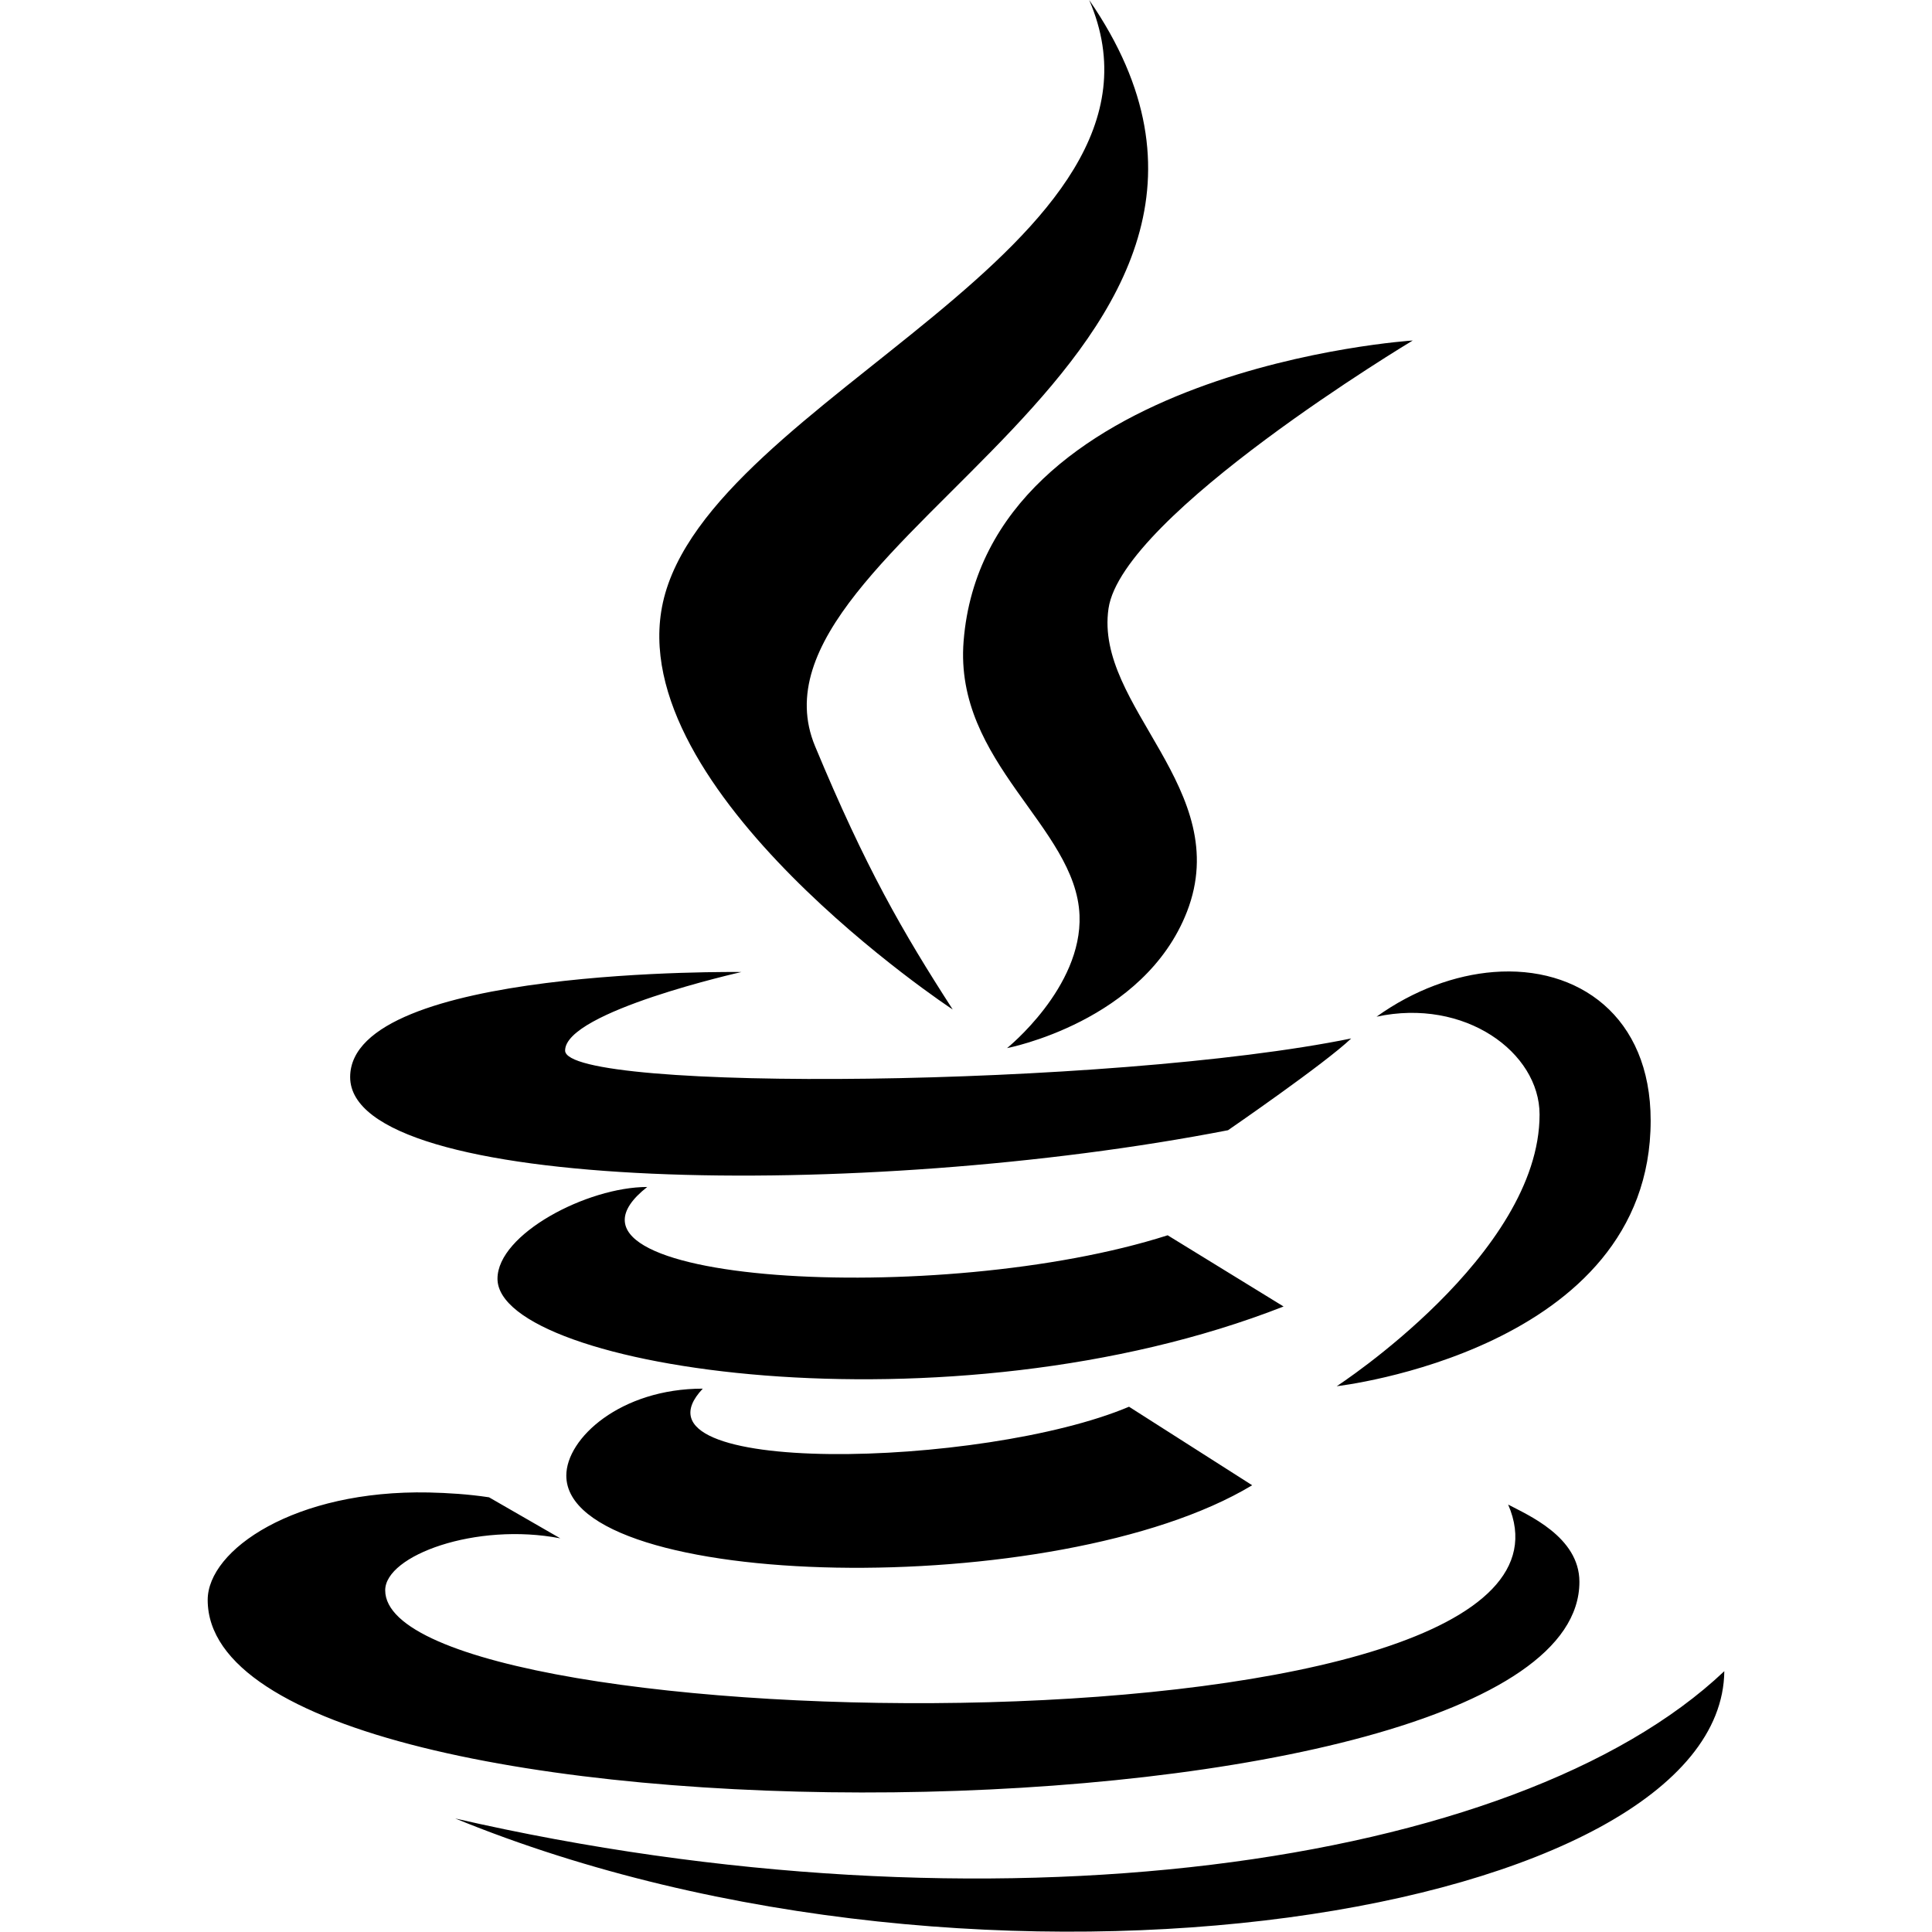
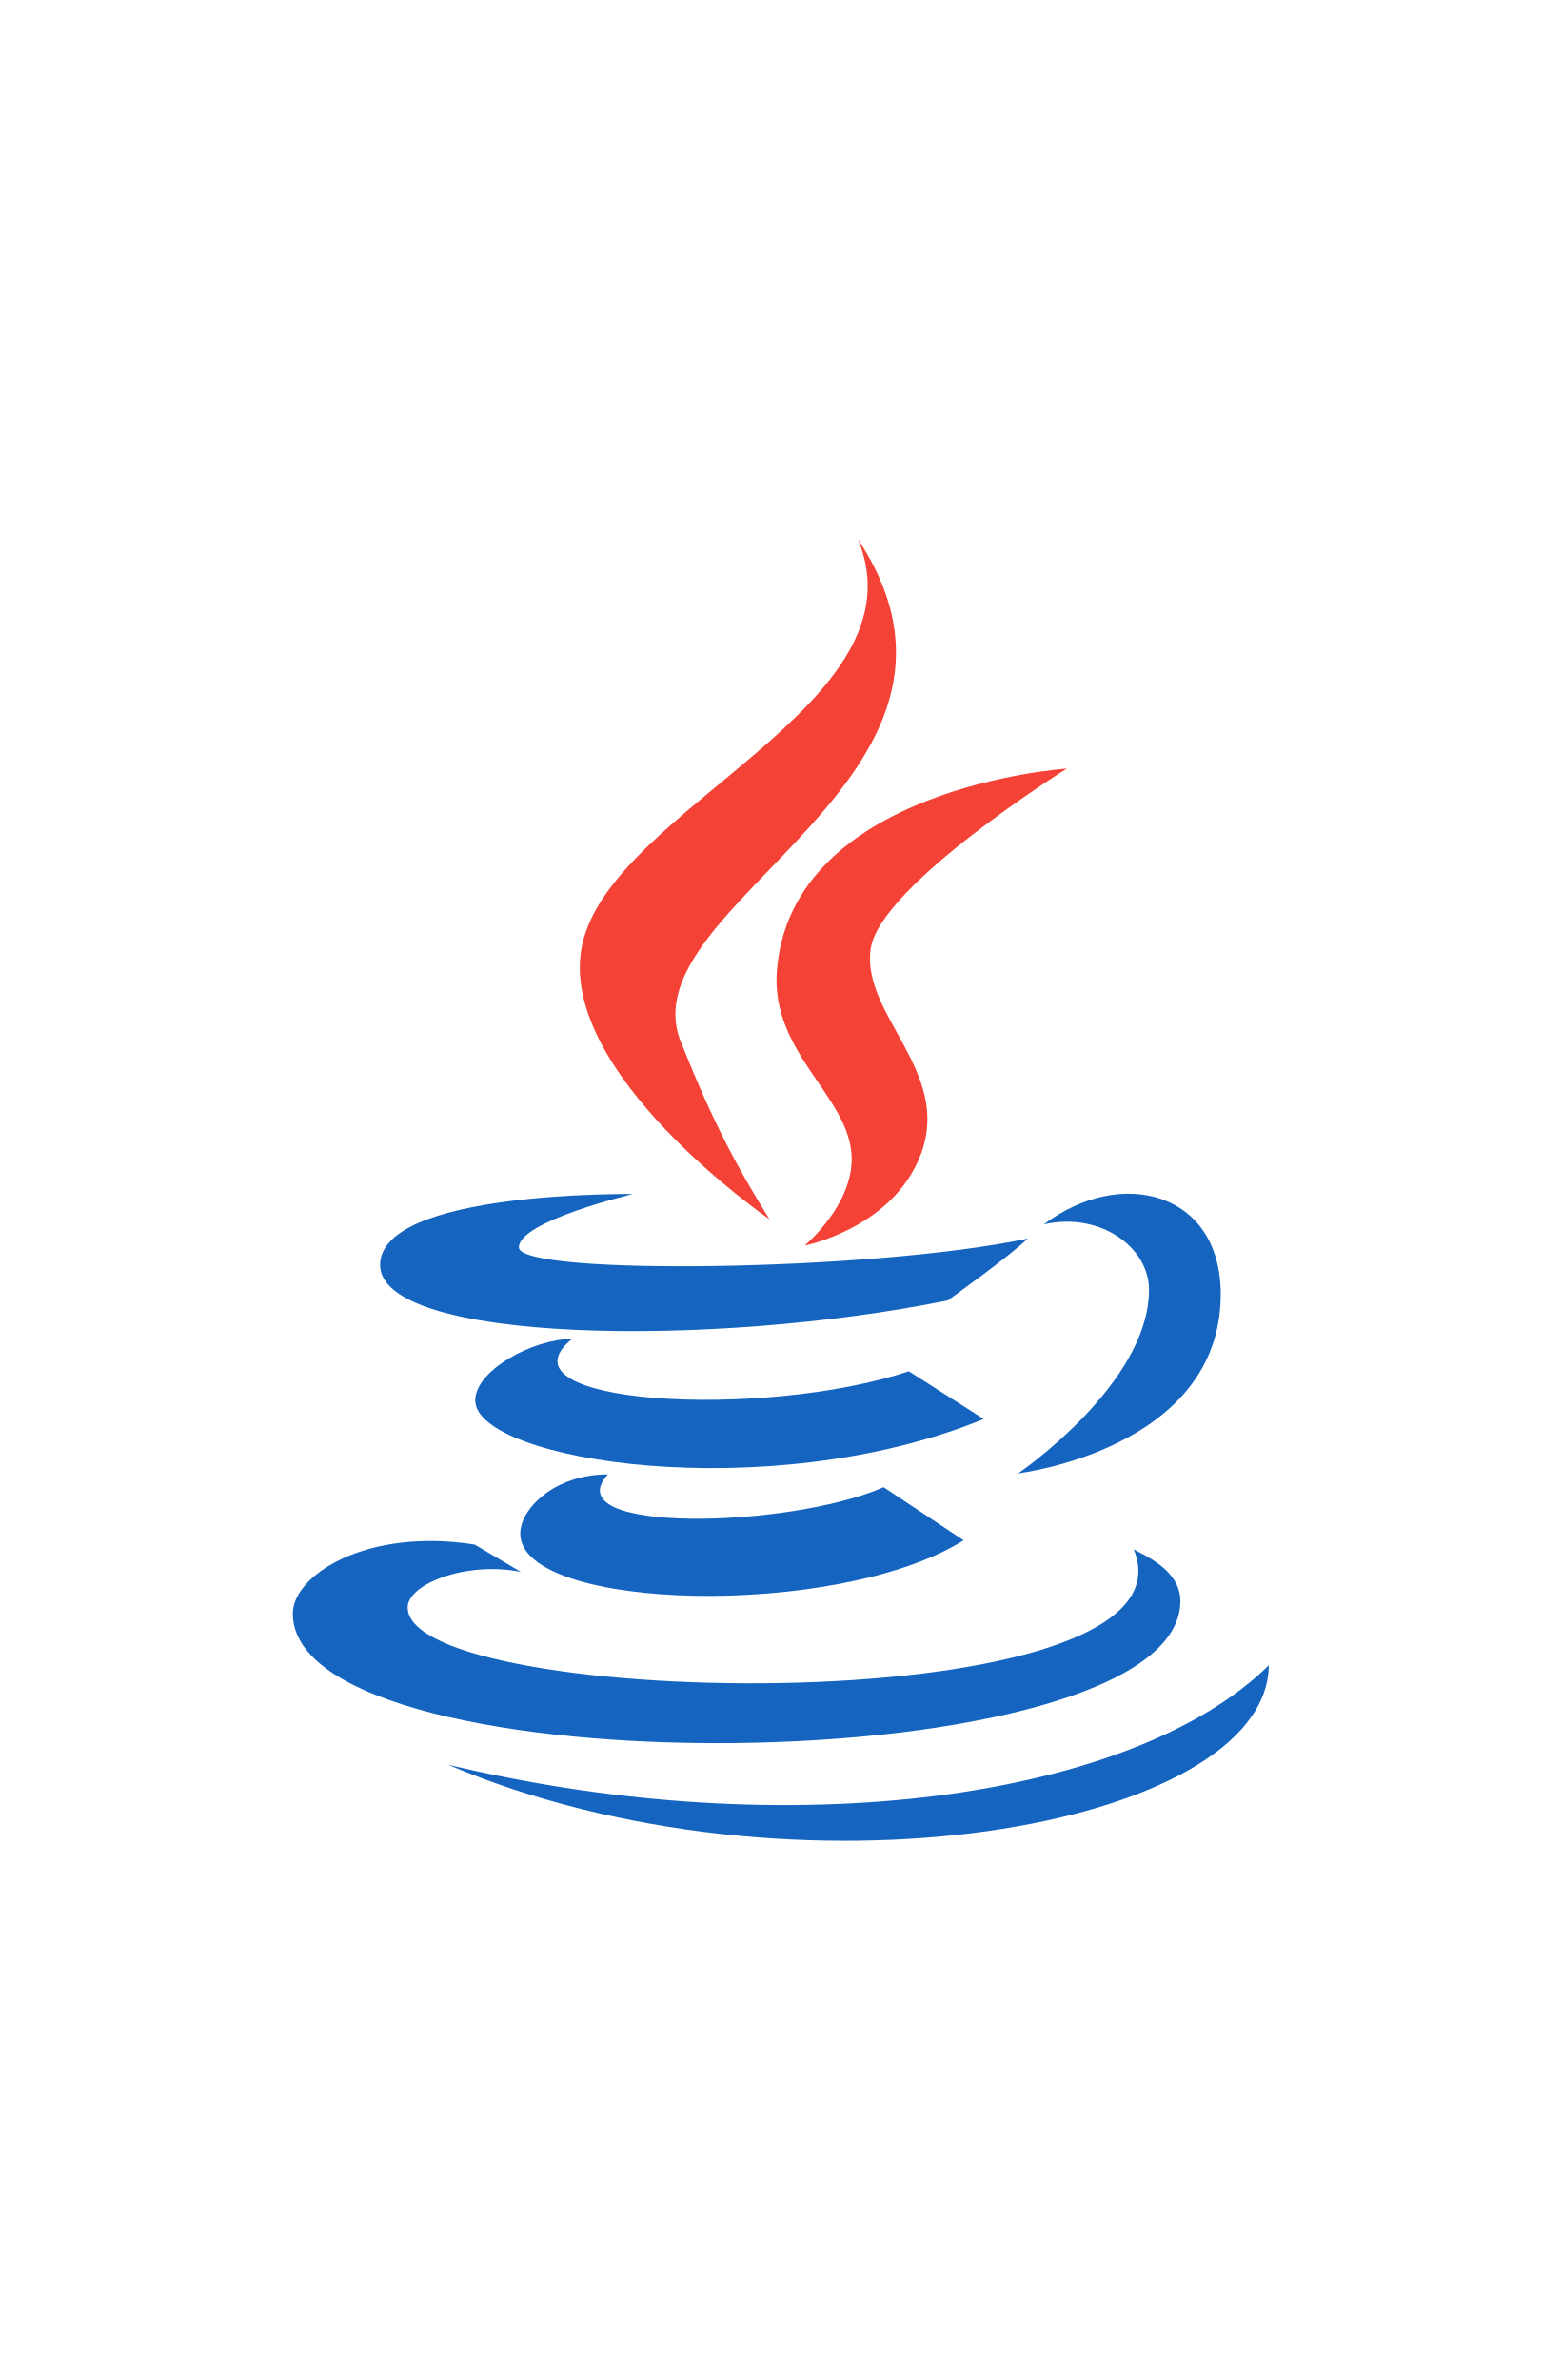
- <svg xmlns="http://www.w3.org/2000/svg" viewBox="0 0 50 50" width="50px" height="50px">
-   <path d="M 28.188 0 C 30.938 6.363 18.328 10.293 17.156 15.594 C 16.082 20.465 24.648 26.125 24.656 26.125 C 23.355 24.109 22.398 22.449 21.094 19.312 C 18.887 14.008 34.535 9.207 28.188 0 Z M 36.562 8.812 C 36.562 8.812 25.5 9.523 24.938 16.594 C 24.688 19.742 27.848 21.398 27.938 23.688 C 28.012 25.559 26.062 27.125 26.062 27.125 C 26.062 27.125 29.609 26.449 30.719 23.594 C 31.949 20.426 28.32 18.285 28.688 15.75 C 29.039 13.324 36.562 8.812 36.562 8.812 Z M 19.188 25.156 C 19.188 25.156 9.062 25.012 9.062 27.875 C 9.062 30.867 22.316 31.09 31.781 29.25 C 31.781 29.25 34.297 27.52 34.969 26.875 C 28.766 28.141 14.625 28.281 14.625 27.188 C 14.625 26.18 19.188 25.156 19.188 25.156 Z M 38.656 25.156 C 37.664 25.234 36.594 25.617 35.625 26.312 C 37.906 25.82 39.844 27.234 39.844 28.844 C 39.844 32.469 34.594 35.875 34.594 35.875 C 34.594 35.875 42.719 34.953 42.719 29 C 42.719 26.297 40.84 24.984 38.656 25.156 Z M 16.75 30.719 C 15.195 30.719 12.875 31.938 12.875 33.094 C 12.875 35.418 24.562 37.207 33.219 33.812 L 30.219 31.969 C 24.352 33.848 13.547 33.234 16.75 30.719 Z M 18.188 35.938 C 16.059 35.938 14.656 37.223 14.656 38.188 C 14.656 41.172 27.371 41.473 32.406 38.438 L 29.219 36.406 C 25.457 37.996 16.016 38.238 18.188 35.938 Z M 11.094 38.625 C 7.625 38.555 5.375 40.113 5.375 41.406 C 5.375 48.281 40.875 47.965 40.875 40.938 C 40.875 39.77 39.527 39.203 39.031 38.938 C 41.934 45.656 9.969 45.121 9.969 41.156 C 9.969 40.254 12.32 39.391 14.5 39.812 L 12.656 38.75 C 12.113 38.668 11.59 38.637 11.094 38.625 Z M 44.625 43.25 C 39.227 48.367 25.547 50.223 11.781 47.062 C 25.543 52.695 44.559 49.535 44.625 43.25 Z" />
+ <svg xmlns="http://www.w3.org/2000/svg" viewBox="0 0 48 48" width="63px" height="96px">
+   <path fill="#F44336" d="M23.65,24.898c-0.998-1.609-1.722-2.943-2.725-5.455C19.229,15.2,31.24,11.366,26.37,3.999c2.111,5.089-7.577,8.235-8.477,12.473C17.07,20.37,23.645,24.898,23.65,24.898z" />
+   <path fill="#F44336" d="M23.878,17.27c-0.192,2.516,2.229,3.857,2.299,5.695c0.056,1.496-1.447,2.743-1.447,2.743s2.728-0.536,3.579-2.818c0.945-2.534-1.834-4.269-1.548-6.298c0.267-1.938,6.031-5.543,6.031-5.543S24.311,11.611,23.878,17.27z" />
+   <g>
+     <path fill="#1565C0" d="M32.084 25.055c1.754-.394 3.233.723 3.233 2.01 0 2.901-4.021 5.643-4.021 5.643s6.225-.742 6.225-5.505C37.521 24.053 34.464 23.266 32.084 25.055zM29.129 27.395c0 0 1.941-1.383 2.458-1.902-4.763 1.011-15.638 1.147-15.638.269 0-.809 3.507-1.638 3.507-1.638s-7.773-.112-7.773 2.181C11.683 28.695 21.858 28.866 29.129 27.395z" />
+     <path fill="#1565C0" d="M27.935,29.571c-4.509,1.499-12.814,1.02-10.354-0.993c-1.198,0-2.974,0.963-2.974,1.889c0,1.857,8.982,3.291,15.63,0.572L27.935,29.571z" />
+     <path fill="#1565C0" d="M18.686,32.739c-1.636,0-2.695,1.054-2.695,1.822c0,2.391,9.76,2.632,13.627,0.205l-2.458-1.632C24.271,34.404,17.014,34.579,18.686,32.739z" />
+     <path fill="#1565C0" d="M36.281,36.632c0-0.936-1.055-1.377-1.433-1.588c2.228,5.373-22.317,4.956-22.317,1.784c0-0.721,1.807-1.427,3.477-1.093l-1.42-0.839C11.26,34.374,9,35.837,9,37.017C9,42.52,36.281,42.255,36.281,36.632z" />
+     <path fill="#1565C0" d="M39,38.604c-4.146,4.095-14.659,5.587-25.231,3.057C24.341,46.164,38.95,43.628,39,38.604z" />
+   </g>
</svg>
